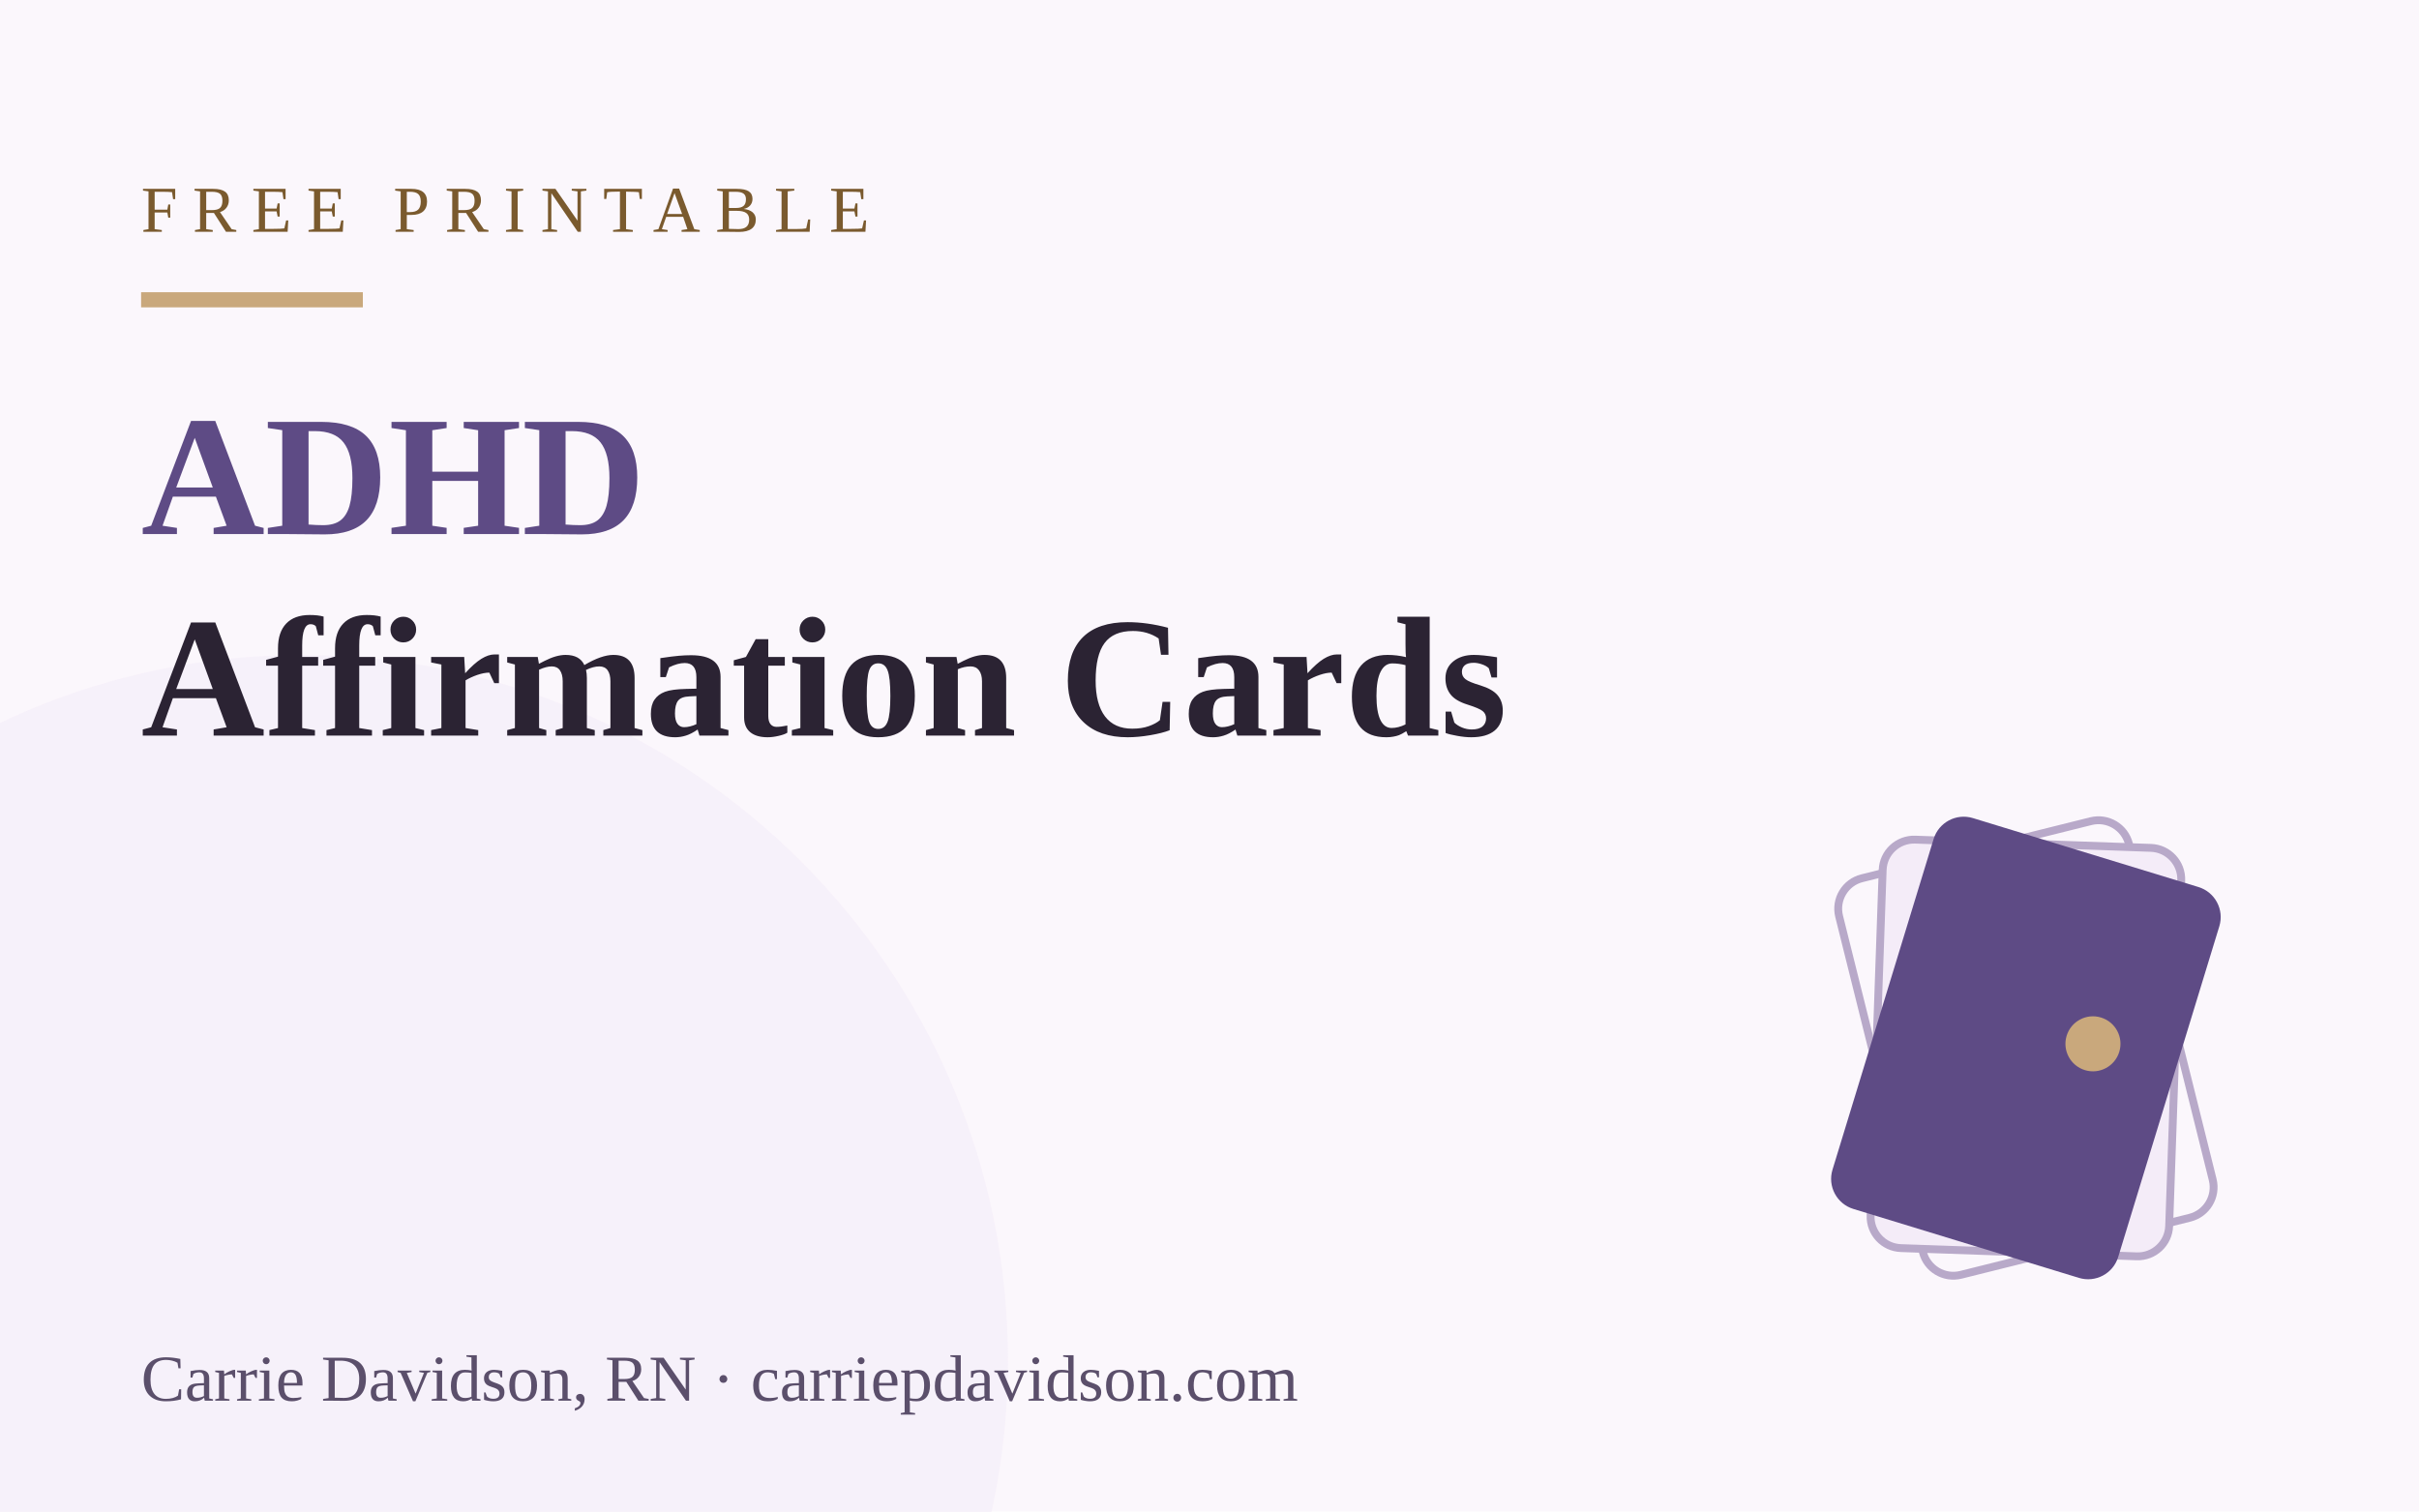
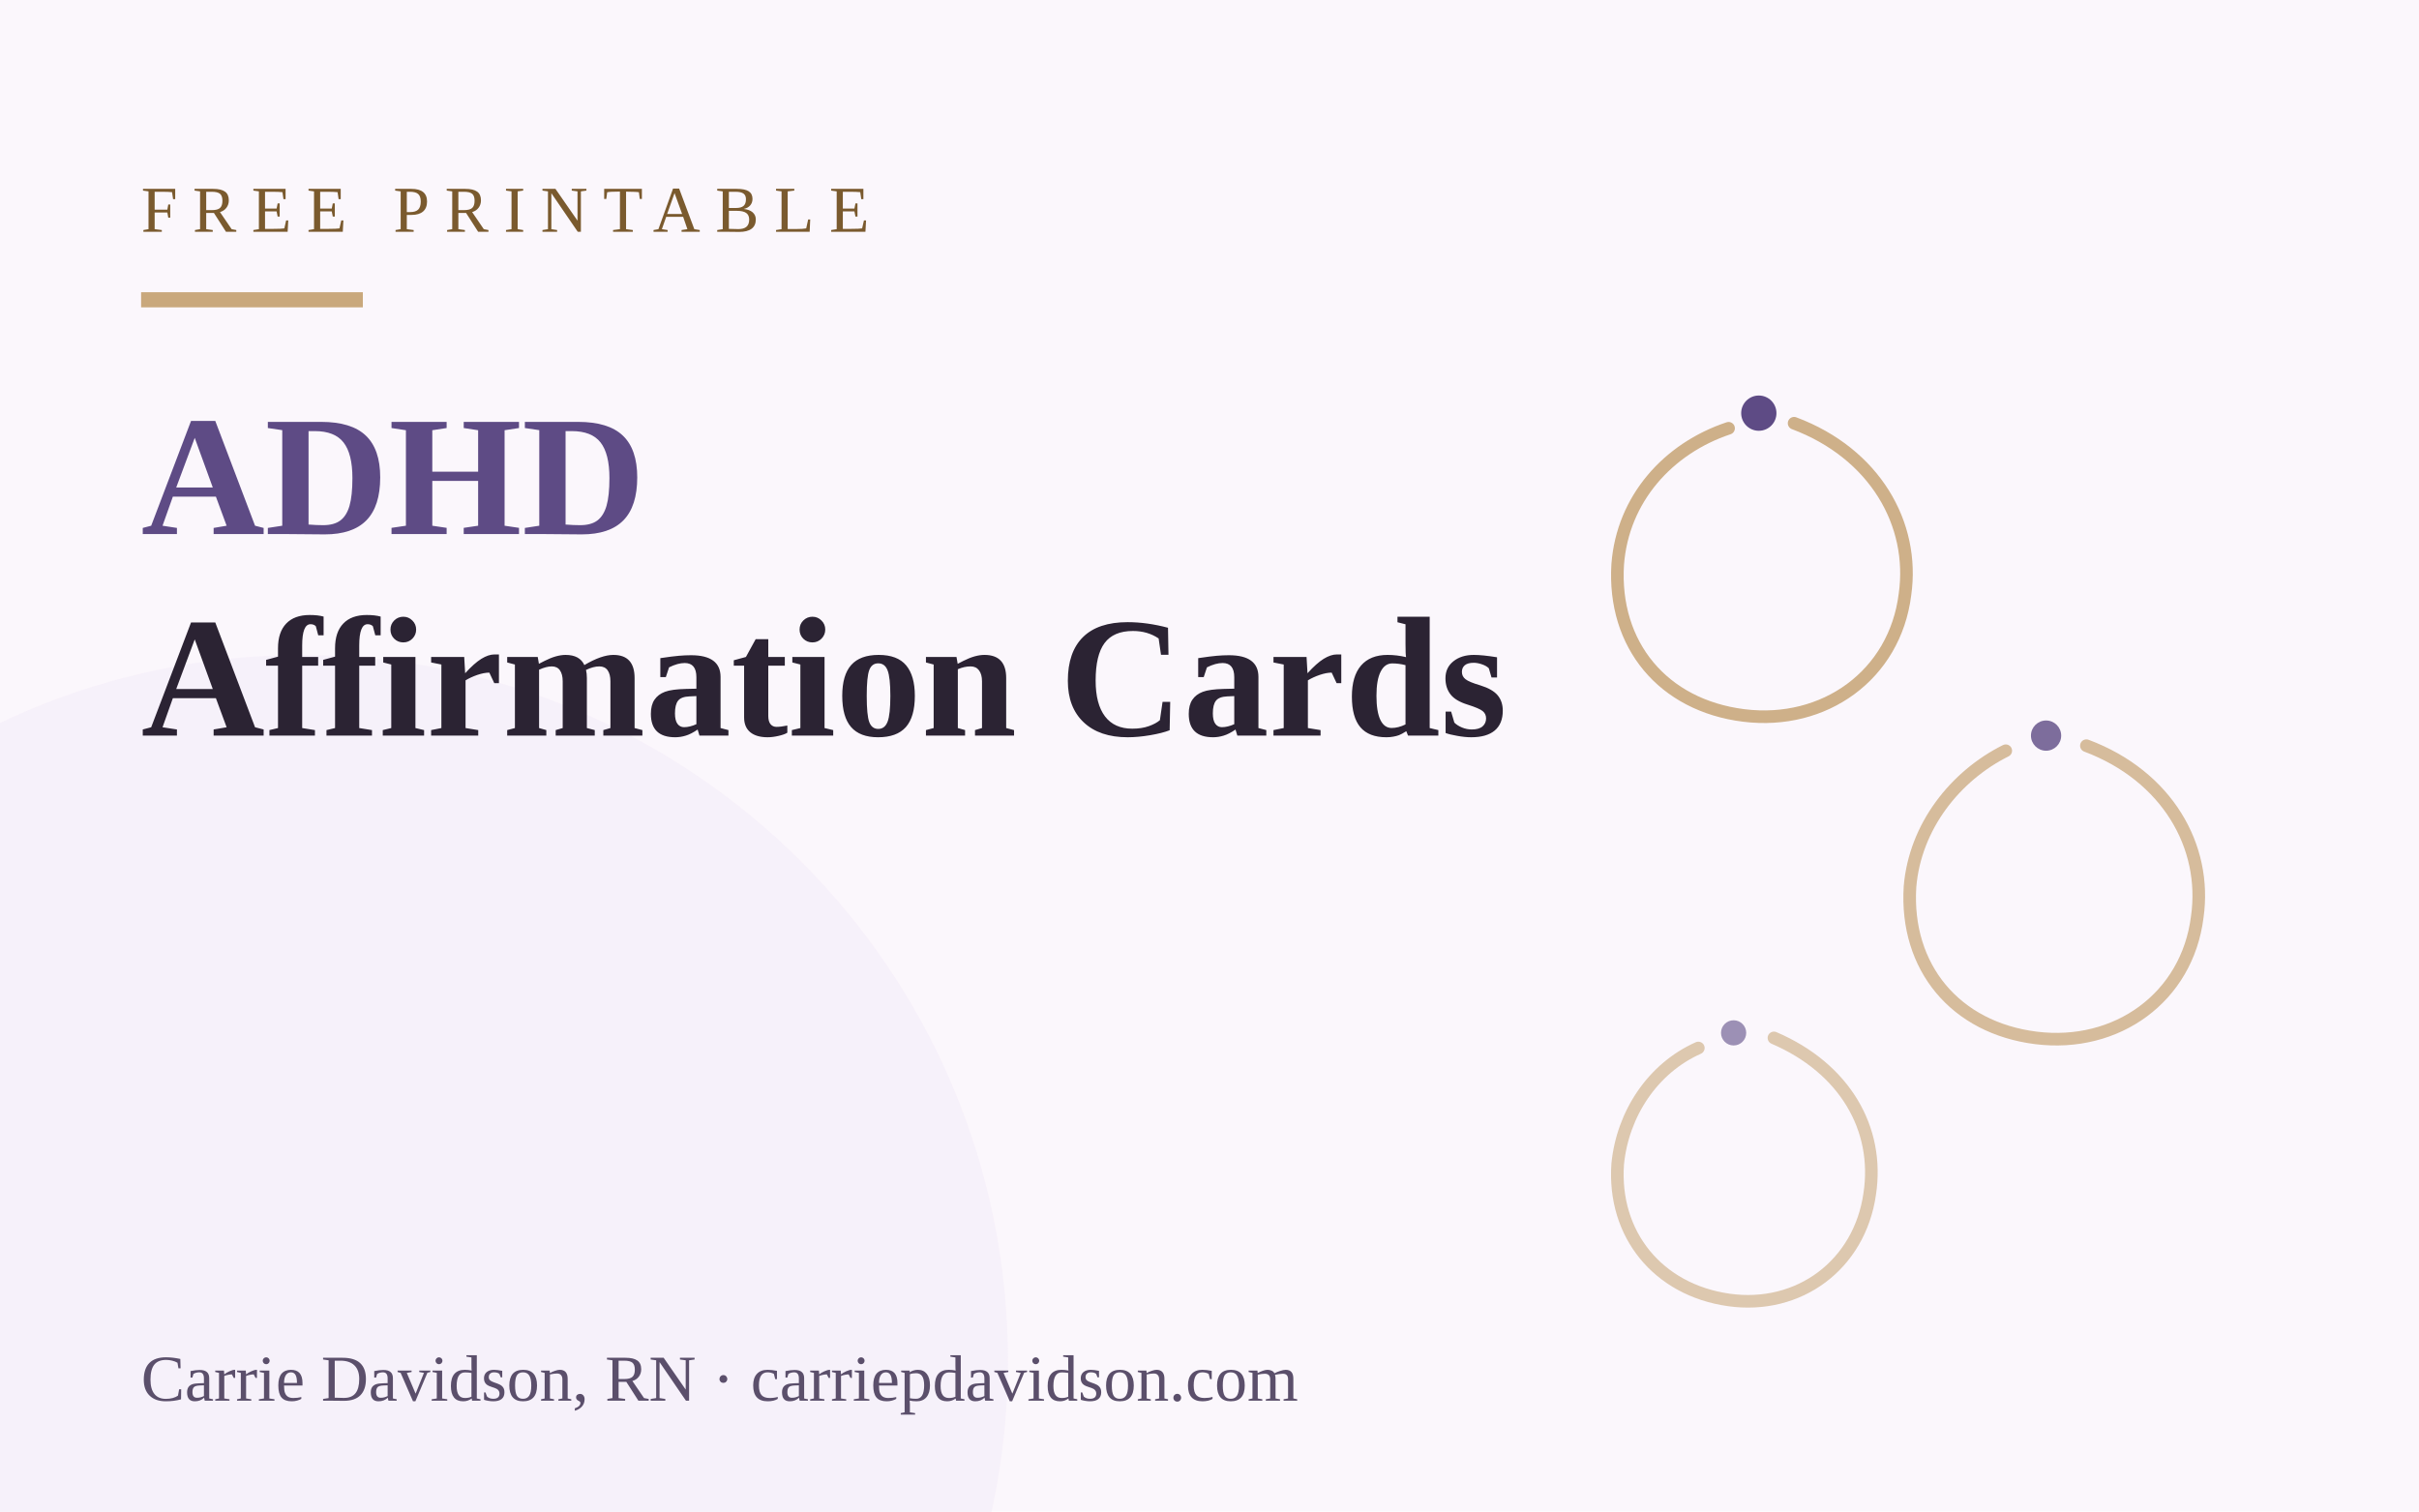
<svg xmlns="http://www.w3.org/2000/svg" width="480" height="300" viewBox="0 0 480 300" role="img" aria-label="Cover of ADHD Affirmation Cards, free printable cards by Carrie Davidson">
  <rect width="480" height="300" fill="#FBF7FC" />
  <circle cx="60" cy="270" r="140" fill="#F4ECF8" opacity="0.6" />
-   <g transform="translate(402,208) scale(0.78)">
-     <rect x="-38" y="-52" width="76" height="104" rx="8" fill="#FBF7FC" stroke="#B8A9C9" stroke-width="2" transform="rotate(-14)" />
-     <rect x="-38" y="-52" width="76" height="104" rx="8" fill="#F4ECF8" stroke="#B8A9C9" stroke-width="2" transform="rotate(2)" />
-     <rect x="-38" y="-52" width="76" height="104" rx="8" fill="#5E4B85" transform="rotate(17)" />
-     <circle cx="16" cy="-6" r="7" fill="#C9A87C" transform="rotate(17)" />
+   <g fill="none" stroke="#C9A87C" stroke-width="2.5" stroke-linecap="round">
+     <path d="M356 84 C 372 90, 380 104, 378 118 C 376 134, 362 144, 346 142 C 330 140, 320 128, 321 112 C 322 99, 331 89, 343 85" opacity="0.9" />
+     <path d="M414 148 C 430 154, 438 168, 436 182 C 434 198, 420 208, 404 206 C 388 204, 378 192, 379 176 C 380 164, 388 154, 398 149" opacity="0.75" />
+     <path d="M352 206 C 366 212, 373 224, 371 237 C 369 251, 357 260, 343 258 C 329 256, 320 245, 321 231 C 322 221, 328 212, 337 208" opacity="0.6" />
  </g>
+   <circle cx="349" cy="82" r="3.5" fill="#5E4B85" />
+   <circle cx="406" cy="146" r="3" fill="#5E4B85" opacity="0.8" />
+   <circle cx="344" cy="205" r="2.5" fill="#5E4B85" opacity="0.6" />
  <rect x="28" y="58" width="44" height="3" fill="#C9A87C" />
  <text x="28" y="46" font-family="Georgia, 'Times New Roman', serif" font-size="13" letter-spacing="3" fill="#7A5A2E">FREE PRINTABLE</text>
  <text x="28" y="106" font-family="Georgia, 'Times New Roman', serif" font-size="34" font-weight="bold" fill="#5E4B85">ADHD</text>
  <text x="28" y="146" font-family="Georgia, 'Times New Roman', serif" font-size="34" font-weight="bold" fill="#2B2333">Affirmation Cards</text>
  <text x="28" y="278" font-family="Georgia, 'Times New Roman', serif" font-size="13" fill="#5B4F6B">Carrie Davidson, RN · carriepdavidson.com</text>
</svg>
